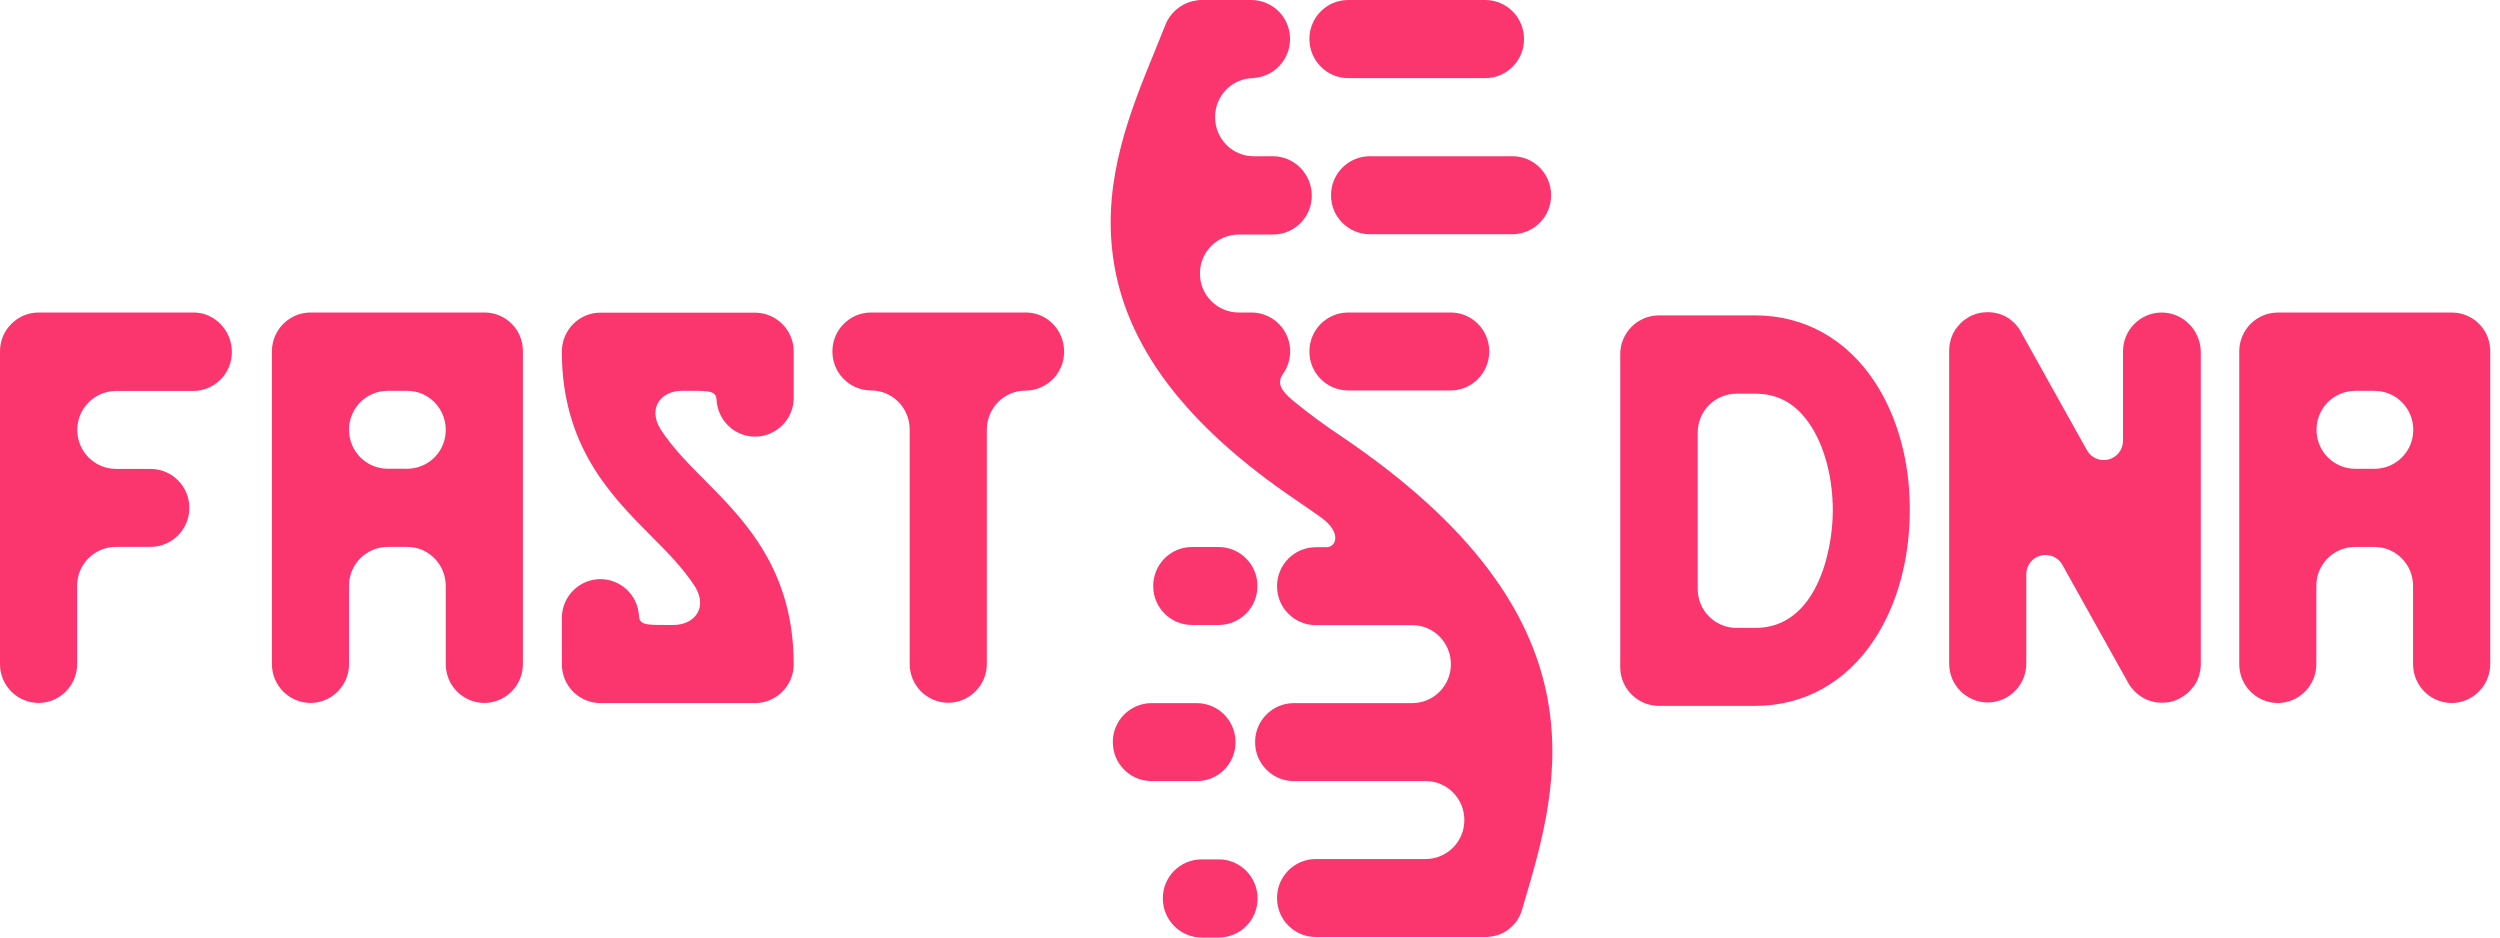
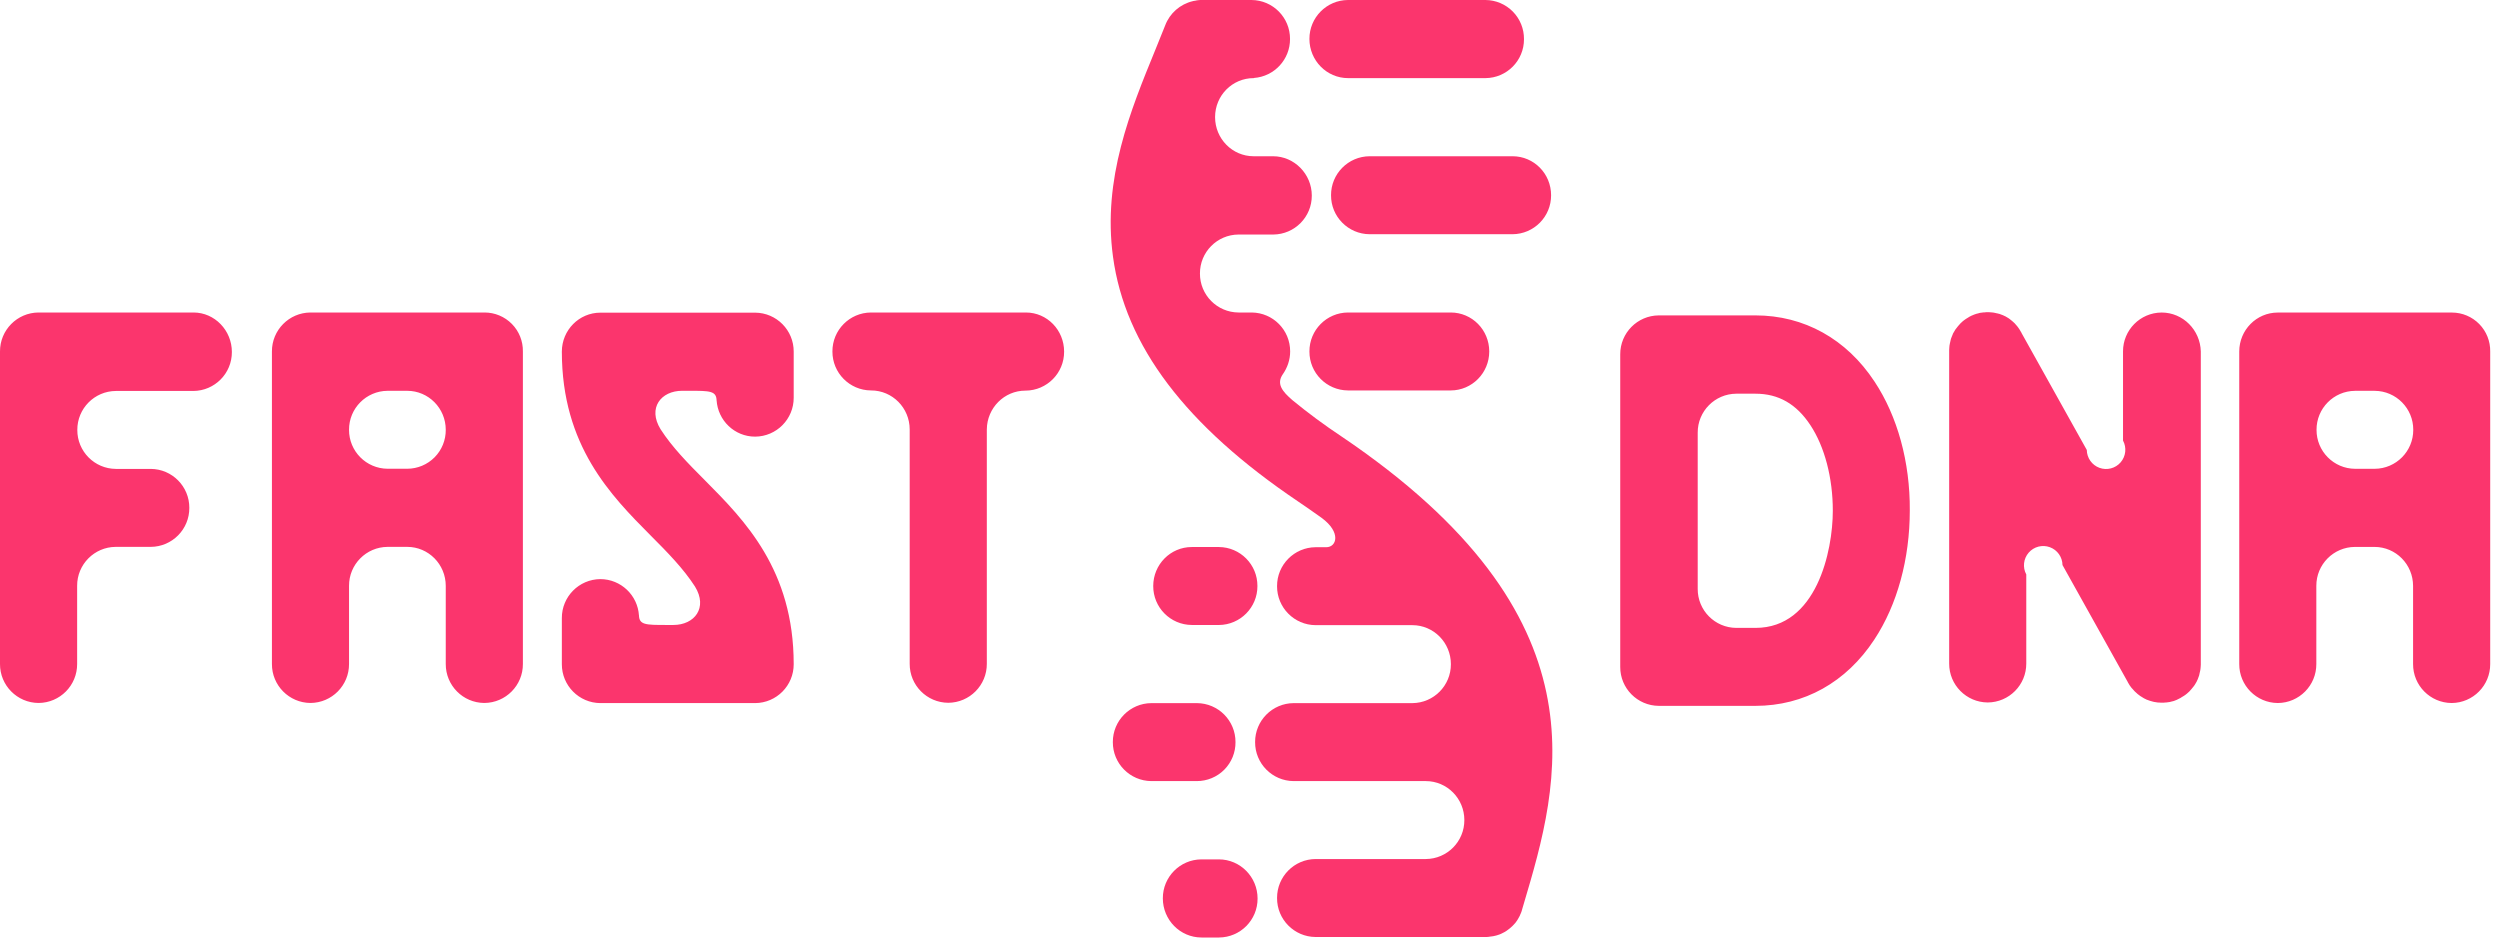
<svg xmlns="http://www.w3.org/2000/svg" width="96" height="36" viewBox="0 0 96 36" fill="none">
-   <path d="M39.394 12h-5.948a1.49 1.49 0 00-1.481 1.497 1.49 1.49 0 001.48 1.496h.007c.817 0 1.48.671 1.48 1.497v9a1.49 1.49 0 001.481 1.497 1.49 1.49 0 001.481-1.497v-9c.007-.825.67-1.49 1.481-1.49h.007a1.49 1.49 0 001.48-1.497c0-.826-.65-1.503-1.468-1.503zm-20.789 0h-6.683a1.49 1.49 0 00-1.48 1.497v12a1.49 1.49 0 001.48 1.497 1.49 1.49 0 001.481-1.497v-3A1.49 1.49 0 0114.883 21h.754c.817 0 1.48.671 1.48 1.497v3a1.49 1.49 0 001.481 1.497 1.49 1.49 0 001.481-1.497v-12A1.472 1.472 0 0018.605 12zm-2.968 6h-.753a1.49 1.49 0 01-1.481-1.497 1.49 1.49 0 011.48-1.496h.754c.817 0 1.48.67 1.48 1.496A1.482 1.482 0 0115.638 18zM7.43 12H1.48A1.49 1.49 0 000 13.497v12a1.49 1.49 0 001.48 1.497 1.49 1.49 0 001.482-1.497v-3A1.49 1.49 0 014.442 21H5.79a1.49 1.49 0 001.48-1.497 1.49 1.49 0 00-1.48-1.497H4.45a1.49 1.49 0 01-1.481-1.496 1.49 1.49 0 011.48-1.497h2.975a1.49 1.49 0 001.48-1.497C8.904 12.69 8.247 12 7.43 12zm21.567 4.767a1.49 1.49 0 001.481-1.497v-1.767a1.49 1.49 0 00-1.48-1.497h-5.943c-.817 0-1.48.67-1.48 1.497 0 3.619 1.889 5.529 3.408 7.058.663.664 1.257 1.27 1.704 1.961.504.82-.02 1.477-.83 1.477h-.255c-.817 0-1.066 0-1.066-.393v.032a1.49 1.49 0 00-1.481-1.4 1.49 1.49 0 00-1.48 1.497v1.768a1.49 1.49 0 001.48 1.496h5.942a1.49 1.49 0 001.481-1.496c0-3.62-1.89-5.53-3.408-7.058-.664-.665-1.258-1.271-1.704-1.962-.505-.82.019-1.477.83-1.477h.255c.816 0 1.066 0 1.066.393v-.032c.05.78.689 1.4 1.48 1.4zm42.985-2.114c-1.078-1.638-2.706-2.542-4.576-2.542h-3.708a1.49 1.49 0 00-1.481 1.497v12a1.49 1.49 0 001.48 1.497h3.709c1.87 0 3.491-.903 4.57-2.549.88-1.335 1.36-3.096 1.36-4.96.012-1.852-.473-3.614-1.354-4.943zm-4.57 9.458h-.74a1.49 1.49 0 01-1.48-1.496v-6a1.49 1.49 0 011.48-1.497h.74c.881 0 1.57.393 2.106 1.206.55.832.862 2.026.862 3.29 0 1.549-.625 4.497-2.968 4.497zm26.744-12.109h-6.689c-.817 0-1.48.67-1.48 1.497v12a1.49 1.49 0 001.48 1.497 1.49 1.49 0 001.48-1.497v-3a1.49 1.49 0 011.482-1.497h.753c.817 0 1.48.67 1.48 1.497v3a1.49 1.49 0 001.481 1.497 1.49 1.49 0 001.481-1.497v-12a1.471 1.471 0 00-1.468-1.497zm-2.968 6h-.753a1.49 1.49 0 01-1.48-1.497 1.49 1.49 0 011.48-1.497h.753a1.49 1.49 0 011.481 1.497 1.49 1.49 0 01-1.48 1.497zm-8.183-6.001a1.49 1.49 0 00-1.481 1.497v3.42a.74.74 0 01-1.391.361l-2.509-4.497v-.007l-.013-.019c-.006-.013-.012-.02-.019-.032-.019-.026-.032-.058-.05-.084l-.04-.058c-.012-.02-.031-.039-.044-.058a.577.577 0 01-.057-.065c-.013-.013-.026-.032-.039-.045-.019-.02-.044-.039-.063-.058a.3.3 0 00-.045-.039c-.02-.019-.045-.032-.064-.051-.02-.013-.032-.026-.051-.039-.02-.013-.045-.026-.064-.039-.019-.013-.044-.026-.064-.038a.224.224 0 00-.057-.026c-.026-.013-.051-.026-.077-.033a.435.435 0 01-.05-.019.313.313 0 00-.084-.026c-.019-.006-.038-.013-.057-.013l-.083-.019c-.026-.006-.045-.006-.07-.013-.026-.006-.045-.006-.07-.006-.032 0-.064-.007-.096-.007h-.045c-.038 0-.07 0-.109.007h-.038c-.032.006-.064.006-.096.013-.019 0-.031.006-.05.006l-.07.02-.077.019c-.013.006-.026.013-.039.013l-.095.038c-.013.007-.02.013-.032.013a.765.765 0 00-.102.052s-.007 0-.007.006l-.032.02c-.025.02-.057.032-.083.051l-.057.04c-.02.012-.038.031-.058.044a.576.576 0 01-.063.058c-.013.013-.032.026-.045.045-.02.02-.038.046-.058.065-.012.013-.025.032-.038.045-.019.02-.032.045-.05.065l-.04.051-.037.065c-.013.02-.026.045-.039.064-.013.02-.019.039-.025.058a.4.4 0 00-.032.078c-.007.02-.013.039-.02.051a.325.325 0 00-.025.084.19.19 0 00-.013.058l-.019.084c-.006.026-.006.052-.013.071 0 .026-.006.045-.006.071 0 .032-.006.065-.006.097v12.039a1.49 1.49 0 001.48 1.496 1.49 1.49 0 001.481-1.496v-3.42a.74.74 0 011.391-.361l2.509 4.497v.006l.013.02.057.096a.098.098 0 01.02.026c.018.032.044.058.063.084l.02.02c.057.07.12.135.184.186l.013.013a1.386 1.386 0 00.217.149c.013.006.02.013.032.02.032.012.058.031.09.044.012.007.019.013.031.013l.109.039c.013.006.025.006.045.013.032.006.063.02.095.026.013 0 .02.006.032.006.045.006.083.013.128.02h.032c.044.006.09.006.14.006.045 0 .096 0 .14-.007h.02l.134-.019c.006 0 .013 0 .019-.006.038-.007.077-.02.108-.026.007 0 .02-.007.026-.007.038-.013.077-.026.115-.045l.038-.02.077-.038.038-.02s.006 0 .006-.006c.013-.006.02-.013.032-.02.026-.018.058-.031.083-.05l.058-.04c.019-.012.038-.032.057-.045.02-.019.038-.038.064-.058.013-.012.032-.025.045-.045.019-.02.038-.045.057-.064.013-.013.026-.033.038-.046.02-.019.032-.045.052-.064.012-.02.025-.032.038-.052.013-.019.025-.045.038-.064.013-.02.026-.045.038-.065a.23.23 0 00.026-.058c.013-.026.026-.051.032-.077a.422.422 0 01.019-.052.317.317 0 00.026-.084.19.19 0 00.012-.058l.02-.084c.006-.025.006-.051.012-.07 0-.026.007-.046.007-.072 0-.032.006-.064.006-.096V13.498c-.02-.826-.683-1.497-1.506-1.497zM51.768 3h5.272a1.49 1.49 0 001.481-1.497A1.49 1.49 0 0057.041 0h-5.279a1.49 1.49 0 00-1.48 1.497c0 .826.663 1.503 1.486 1.503zm1.418 3h-.594a1.49 1.49 0 00-1.48 1.497 1.49 1.49 0 001.48 1.497h5.49a1.49 1.49 0 001.48-1.497c0-.826-.657-1.497-1.48-1.497h-4.896zm.446 6h-1.87a1.49 1.49 0 00-1.48 1.497 1.49 1.49 0 001.48 1.496h3.944c.817 0 1.481-.67 1.481-1.496S56.53 12 55.707 12h-2.075zm-6.828 12a1.49 1.49 0 001.481-1.497 1.49 1.49 0 00-1.48-1.497h-1.041c-.817 0-1.48.67-1.48 1.497a1.49 1.49 0 001.48 1.496h1.04zm.639 4.497A1.49 1.49 0 0045.962 27h-1.749a1.49 1.49 0 00-1.48 1.497 1.49 1.49 0 001.48 1.497h1.743a1.483 1.483 0 001.487-1.497zM46.803 33h-.67a1.49 1.49 0 00-1.48 1.497c0 .826.663 1.503 1.486 1.503h.67a1.49 1.49 0 001.482-1.497c0-.826-.664-1.503-1.488-1.503z" fill="#FB356D" />
-   <path d="M51.496 16.748a23.103 23.103 0 01-1.858-1.374c-.408-.348-.631-.639-.376-1.006.172-.245.28-.549.28-.871A1.49 1.49 0 0048.063 12h-.504a1.49 1.49 0 01-1.481-1.497 1.49 1.49 0 011.48-1.497h1.335a1.49 1.49 0 001.48-1.496c0-.826-.67-1.51-1.487-1.51h-.747c-.816 0-1.48-.671-1.48-1.503 0-.832.664-1.497 1.48-1.497h.013v-.006a1.495 1.495 0 001.385-1.497A1.49 1.49 0 0048.056 0h-1.928c-.032 0-.07 0-.102.006-.02 0-.032 0-.051.007-.026 0-.045.006-.07.013-.026.006-.051.006-.083.013-.007 0-.013 0-.02.006a1.5 1.5 0 00-1.059.93c-.121.302-.249.612-.377.935-.95 2.322-2.036 4.955-1.627 7.948.46 3.413 2.79 6.49 7.11 9.4.313.213.613.42.907.632.753.555.574 1.123.172 1.123h-.409a1.49 1.49 0 00-1.48 1.497 1.49 1.49 0 001.48 1.496h3.715c.817 0 1.48.671 1.48 1.497A1.49 1.49 0 0154.235 27h-4.559a1.49 1.49 0 00-1.48 1.497 1.49 1.49 0 001.48 1.497h5.075c.817 0 1.48.67 1.48 1.496a1.49 1.49 0 01-1.48 1.497H50.52a1.49 1.49 0 00-1.481 1.497 1.49 1.49 0 001.48 1.497h6.511c.044 0 .095 0 .14-.007.013 0 .02 0 .032-.006.032-.007.07-.007.102-.013.013 0 .032-.007.045-.007l.083-.019c.019-.006.032-.006.05-.013.033-.013.065-.02.096-.032.02-.007.045-.02.064-.026l.077-.039c.02-.006.032-.019.051-.026.026-.012.045-.025.064-.038.013-.013.032-.02.044-.032l.07-.052c.014-.007.02-.02.033-.026.032-.026.063-.058.095-.084.032-.032.064-.064.096-.103l.013-.013c.025-.032.045-.064.07-.097.006-.012.013-.019.02-.032a.48.48 0 00.044-.077c.006-.013.02-.032.025-.045.013-.026.026-.046.032-.071.007-.02.02-.04.026-.058.006-.02.02-.046.025-.065l.02-.065v-.006l.063-.213c1.38-4.652 3.275-11.032-7.014-17.968z" fill="#FB356D" />
+   <path d="M39.394 12h-5.948a1.49 1.49 0 0 0-1.481 1.497 1.49 1.49 0 0 0 1.48 1.496h.007c.817 0 1.48.671 1.48 1.497v9a1.49 1.49 0 0 0 1.481 1.497 1.49 1.49 0 0 0 1.481-1.497v-9c.007-.825.67-1.49 1.481-1.49h.007a1.49 1.49 0 0 0 1.48-1.497c0-.826-.65-1.503-1.468-1.503zm-20.789 0h-6.683a1.49 1.49 0 0 0-1.48 1.497v12a1.49 1.49 0 0 0 1.48 1.497 1.49 1.49 0 0 0 1.481-1.497v-3A1.49 1.49 0 0 1 14.883 21h.754c.817 0 1.48.671 1.48 1.497v3a1.49 1.49 0 0 0 1.481 1.497 1.49 1.49 0 0 0 1.481-1.497v-12A1.472 1.472 0 0 0 18.605 12zm-2.968 6h-.753a1.49 1.49 0 0 1-1.481-1.497 1.49 1.49 0 0 1 1.48-1.496h.754c.817 0 1.48.67 1.48 1.496A1.482 1.482 0 0 1 15.638 18zM7.43 12H1.48A1.49 1.49 0 0 0 0 13.497v12a1.49 1.49 0 0 0 1.48 1.497 1.49 1.49 0 0 0 1.482-1.497v-3A1.49 1.49 0 0 1 4.442 21H5.79a1.49 1.49 0 0 0 1.48-1.497 1.49 1.49 0 0 0-1.48-1.497H4.45a1.49 1.49 0 0 1-1.481-1.496 1.49 1.49 0 0 1 1.48-1.497h2.975a1.49 1.49 0 0 0 1.48-1.497C8.904 12.69 8.247 12 7.43 12zm21.567 4.767a1.49 1.49 0 0 0 1.481-1.497v-1.767a1.49 1.49 0 0 0-1.48-1.497h-5.943c-.817 0-1.48.67-1.48 1.497 0 3.619 1.889 5.529 3.408 7.058.663.664 1.257 1.27 1.704 1.961.504.82-.02 1.477-.83 1.477h-.255c-.817 0-1.066 0-1.066-.393v.032a1.49 1.49 0 0 0-1.481-1.4 1.49 1.49 0 0 0-1.48 1.497v1.768a1.49 1.49 0 0 0 1.48 1.496h5.942a1.49 1.49 0 0 0 1.481-1.496c0-3.62-1.89-5.53-3.408-7.058-.664-.665-1.258-1.271-1.704-1.962-.505-.82.019-1.477.83-1.477h.255c.816 0 1.066 0 1.066.393v-.032c.05.78.689 1.4 1.48 1.4zm42.985-2.114c-1.078-1.638-2.706-2.542-4.576-2.542h-3.708a1.49 1.49 0 0 0-1.481 1.497v12a1.49 1.49 0 0 0 1.48 1.497h3.709c1.87 0 3.491-.903 4.57-2.549.88-1.335 1.36-3.096 1.36-4.96.012-1.852-.473-3.614-1.354-4.943zm-4.57 9.458h-.74a1.49 1.49 0 0 1-1.48-1.496v-6a1.49 1.49 0 0 1 1.48-1.497h.74c.881 0 1.57.393 2.106 1.206.55.832.862 2.026.862 3.29 0 1.549-.625 4.497-2.968 4.497zm26.744-12.109h-6.689c-.817 0-1.48.67-1.48 1.497v12a1.49 1.49 0 0 0 1.48 1.497 1.49 1.49 0 0 0 1.48-1.497v-3a1.49 1.49 0 0 1 1.482-1.497h.753c.817 0 1.48.67 1.48 1.497v3a1.49 1.49 0 0 0 1.481 1.497 1.49 1.49 0 0 0 1.481-1.497v-12a1.471 1.471 0 0 0-1.468-1.497zm-2.968 6h-.753a1.49 1.49 0 0 1-1.48-1.497 1.49 1.49 0 0 1 1.48-1.497h.753a1.49 1.49 0 0 1 1.481 1.497 1.49 1.49 0 0 1-1.48 1.497zm-8.183-6.001a1.49 1.49 0 0 0-1.481 1.497v3.42a.74.74 0 1 1-1.391.361l-2.509-4.497v-.007l-.013-.019c-.006-.013-.012-.02-.019-.032-.019-.026-.032-.058-.05-.084l-.04-.058c-.012-.02-.031-.039-.044-.058a.577.577 0 0 1-.057-.065c-.013-.013-.026-.032-.039-.045-.019-.02-.044-.039-.063-.058a.3.3 0 0 0-.045-.039c-.02-.019-.045-.032-.064-.051-.02-.013-.032-.026-.051-.039-.02-.013-.045-.026-.064-.039-.019-.013-.044-.026-.064-.038a.224.224 0 0 0-.057-.026c-.026-.013-.051-.026-.077-.033a.435.435 0 0 1-.05-.019.313.313 0 0 0-.084-.026c-.019-.006-.038-.013-.057-.013l-.083-.019c-.026-.006-.045-.006-.07-.013-.026-.006-.045-.006-.07-.006-.032 0-.064-.007-.096-.007h-.045c-.038 0-.07 0-.109.007h-.038c-.032.006-.064.006-.096.013-.019 0-.031.006-.05.006l-.07.02-.077.019c-.013.006-.026.013-.039.013l-.095.038c-.013.007-.02.013-.032.013a.765.765 0 0 0-.102.052s-.007 0-.007.006l-.032.02c-.025.02-.057.032-.083.051l-.057.04c-.02.012-.038.031-.058.044a.576.576 0 0 1-.063.058c-.013.013-.032.026-.045.045-.02.02-.038.046-.058.065-.012.013-.025.032-.038.045-.019.02-.032.045-.05.065l-.04.051-.037.065c-.013.02-.026.045-.039.064-.013.02-.019.039-.025.058a.4.4 0 0 0-.032.078c-.007.02-.013.039-.02.051a.325.325 0 0 0-.025.084.19.19 0 0 0-.013.058l-.019.084c-.006.026-.006.052-.013.071 0 .026-.006.045-.006.071 0 .032-.006.065-.006.097v12.039a1.49 1.49 0 0 0 1.48 1.496 1.49 1.49 0 0 0 1.481-1.496v-3.42a.74.74 0 1 1 1.391-.361l2.509 4.497v.006l.013.02.057.096a.098.098 0 0 1 .02.026c.018.032.044.058.063.084l.02.02c.057.07.12.135.184.186l.013.013a1.386 1.386 0 0 0 .217.149c.013.006.02.013.032.02.032.012.058.031.09.044.012.007.019.013.031.013l.109.039c.013.006.025.006.045.013.032.006.063.02.095.026.013 0 .02.006.032.006.045.006.083.013.128.02h.032c.044.006.09.006.14.006.045 0 .096 0 .14-.007h.02l.134-.019c.006 0 .013 0 .019-.006.038-.007.077-.02.108-.026.007 0 .02-.007.026-.007.038-.013.077-.026.115-.045l.038-.02.077-.038.038-.02s.006 0 .006-.006c.013-.006.02-.013.032-.02.026-.018.058-.031.083-.05l.058-.04c.019-.012.038-.032.057-.045.02-.019.038-.038.064-.058.013-.012.032-.025.045-.045.019-.02.038-.045.057-.064.013-.013.026-.033.038-.046.02-.019.032-.045.052-.064.012-.02.025-.032.038-.052.013-.019.025-.045.038-.064.013-.02.026-.045.038-.065a.23.23 0 0 0 .026-.058c.013-.026.026-.051.032-.077a.422.422 0 0 1 .019-.052.317.317 0 0 0 .026-.084.19.19 0 0 0 .012-.058l.02-.084c.006-.025.006-.051.012-.07 0-.026.007-.046.007-.072 0-.032.006-.064.006-.096V13.498c-.02-.826-.683-1.497-1.506-1.497zM51.768 3h5.272a1.49 1.49 0 0 0 1.481-1.497A1.49 1.49 0 0 0 57.041 0h-5.279a1.49 1.49 0 0 0-1.48 1.497c0 .826.663 1.503 1.486 1.503zm1.418 3h-.594a1.49 1.49 0 0 0-1.48 1.497 1.49 1.49 0 0 0 1.48 1.497h5.49a1.49 1.49 0 0 0 1.48-1.497c0-.826-.657-1.497-1.48-1.497h-4.896zm.446 6h-1.87a1.49 1.49 0 0 0-1.48 1.497 1.49 1.49 0 0 0 1.48 1.496h3.944c.817 0 1.481-.67 1.481-1.496S56.53 12 55.707 12h-2.075zm-6.828 12a1.49 1.49 0 0 0 1.481-1.497 1.49 1.49 0 0 0-1.48-1.497h-1.041c-.817 0-1.48.67-1.48 1.497a1.49 1.49 0 0 0 1.48 1.496h1.04zm.639 4.497A1.49 1.49 0 0 0 45.962 27h-1.749a1.49 1.49 0 0 0-1.48 1.497 1.49 1.49 0 0 0 1.48 1.497h1.743a1.483 1.483 0 0 0 1.487-1.497zM46.803 33h-.67a1.49 1.49 0 0 0-1.48 1.497c0 .826.663 1.503 1.486 1.503h.67a1.49 1.49 0 0 0 1.482-1.497c0-.826-.664-1.503-1.488-1.503z" fill="#FB356D" />
+   <path d="M51.496 16.748a23.103 23.103 0 0 1-1.858-1.374c-.408-.348-.631-.639-.376-1.006.172-.245.28-.549.28-.871A1.49 1.49 0 0 0 48.063 12h-.504a1.49 1.49 0 0 1-1.481-1.497 1.49 1.49 0 0 1 1.48-1.497h1.335a1.49 1.49 0 0 0 1.48-1.496c0-.826-.67-1.51-1.487-1.51h-.747c-.816 0-1.48-.671-1.48-1.503 0-.832.664-1.497 1.48-1.497h.013v-.006a1.495 1.495 0 0 0 1.385-1.497A1.49 1.49 0 0 0 48.056 0h-1.928c-.032 0-.07 0-.102.006-.02 0-.032 0-.051.007-.026 0-.045.006-.07.013-.026.006-.051.006-.083.013-.007 0-.013 0-.02.006a1.5 1.5 0 0 0-1.059.93c-.121.302-.249.612-.377.935-.95 2.322-2.036 4.955-1.627 7.948.46 3.413 2.79 6.49 7.11 9.4.313.213.613.42.907.632.753.555.574 1.123.172 1.123h-.409a1.49 1.49 0 0 0-1.48 1.497 1.49 1.49 0 0 0 1.48 1.496h3.715c.817 0 1.48.671 1.48 1.497A1.49 1.49 0 0 1 54.235 27h-4.559a1.49 1.49 0 0 0-1.48 1.497 1.49 1.49 0 0 0 1.48 1.497h5.075c.817 0 1.48.67 1.48 1.496a1.49 1.49 0 0 1-1.48 1.497H50.52a1.49 1.49 0 0 0-1.481 1.497 1.49 1.49 0 0 0 1.48 1.497h6.511c.044 0 .095 0 .14-.007.013 0 .02 0 .032-.006.032-.007.07-.007.102-.013.013 0 .032-.007.045-.007l.083-.019c.019-.006.032-.006.05-.013.033-.013.065-.02.096-.032.02-.007.045-.02.064-.026l.077-.039c.02-.006.032-.019.051-.026.026-.012.045-.025.064-.038.013-.013.032-.02.044-.032l.07-.052c.014-.007.02-.02.033-.026.032-.026.063-.058.095-.084.032-.032.064-.064.096-.103l.013-.013c.025-.032.045-.064.07-.097.006-.012.013-.019.02-.032a.48.48 0 0 0 .044-.077c.006-.013.02-.032.025-.045.013-.026.026-.046.032-.071.007-.02.02-.04.026-.058.006-.02.02-.046.025-.065l.02-.065v-.006l.063-.213c1.38-4.652 3.275-11.032-7.014-17.968z" fill="#FB356D" />
</svg>
